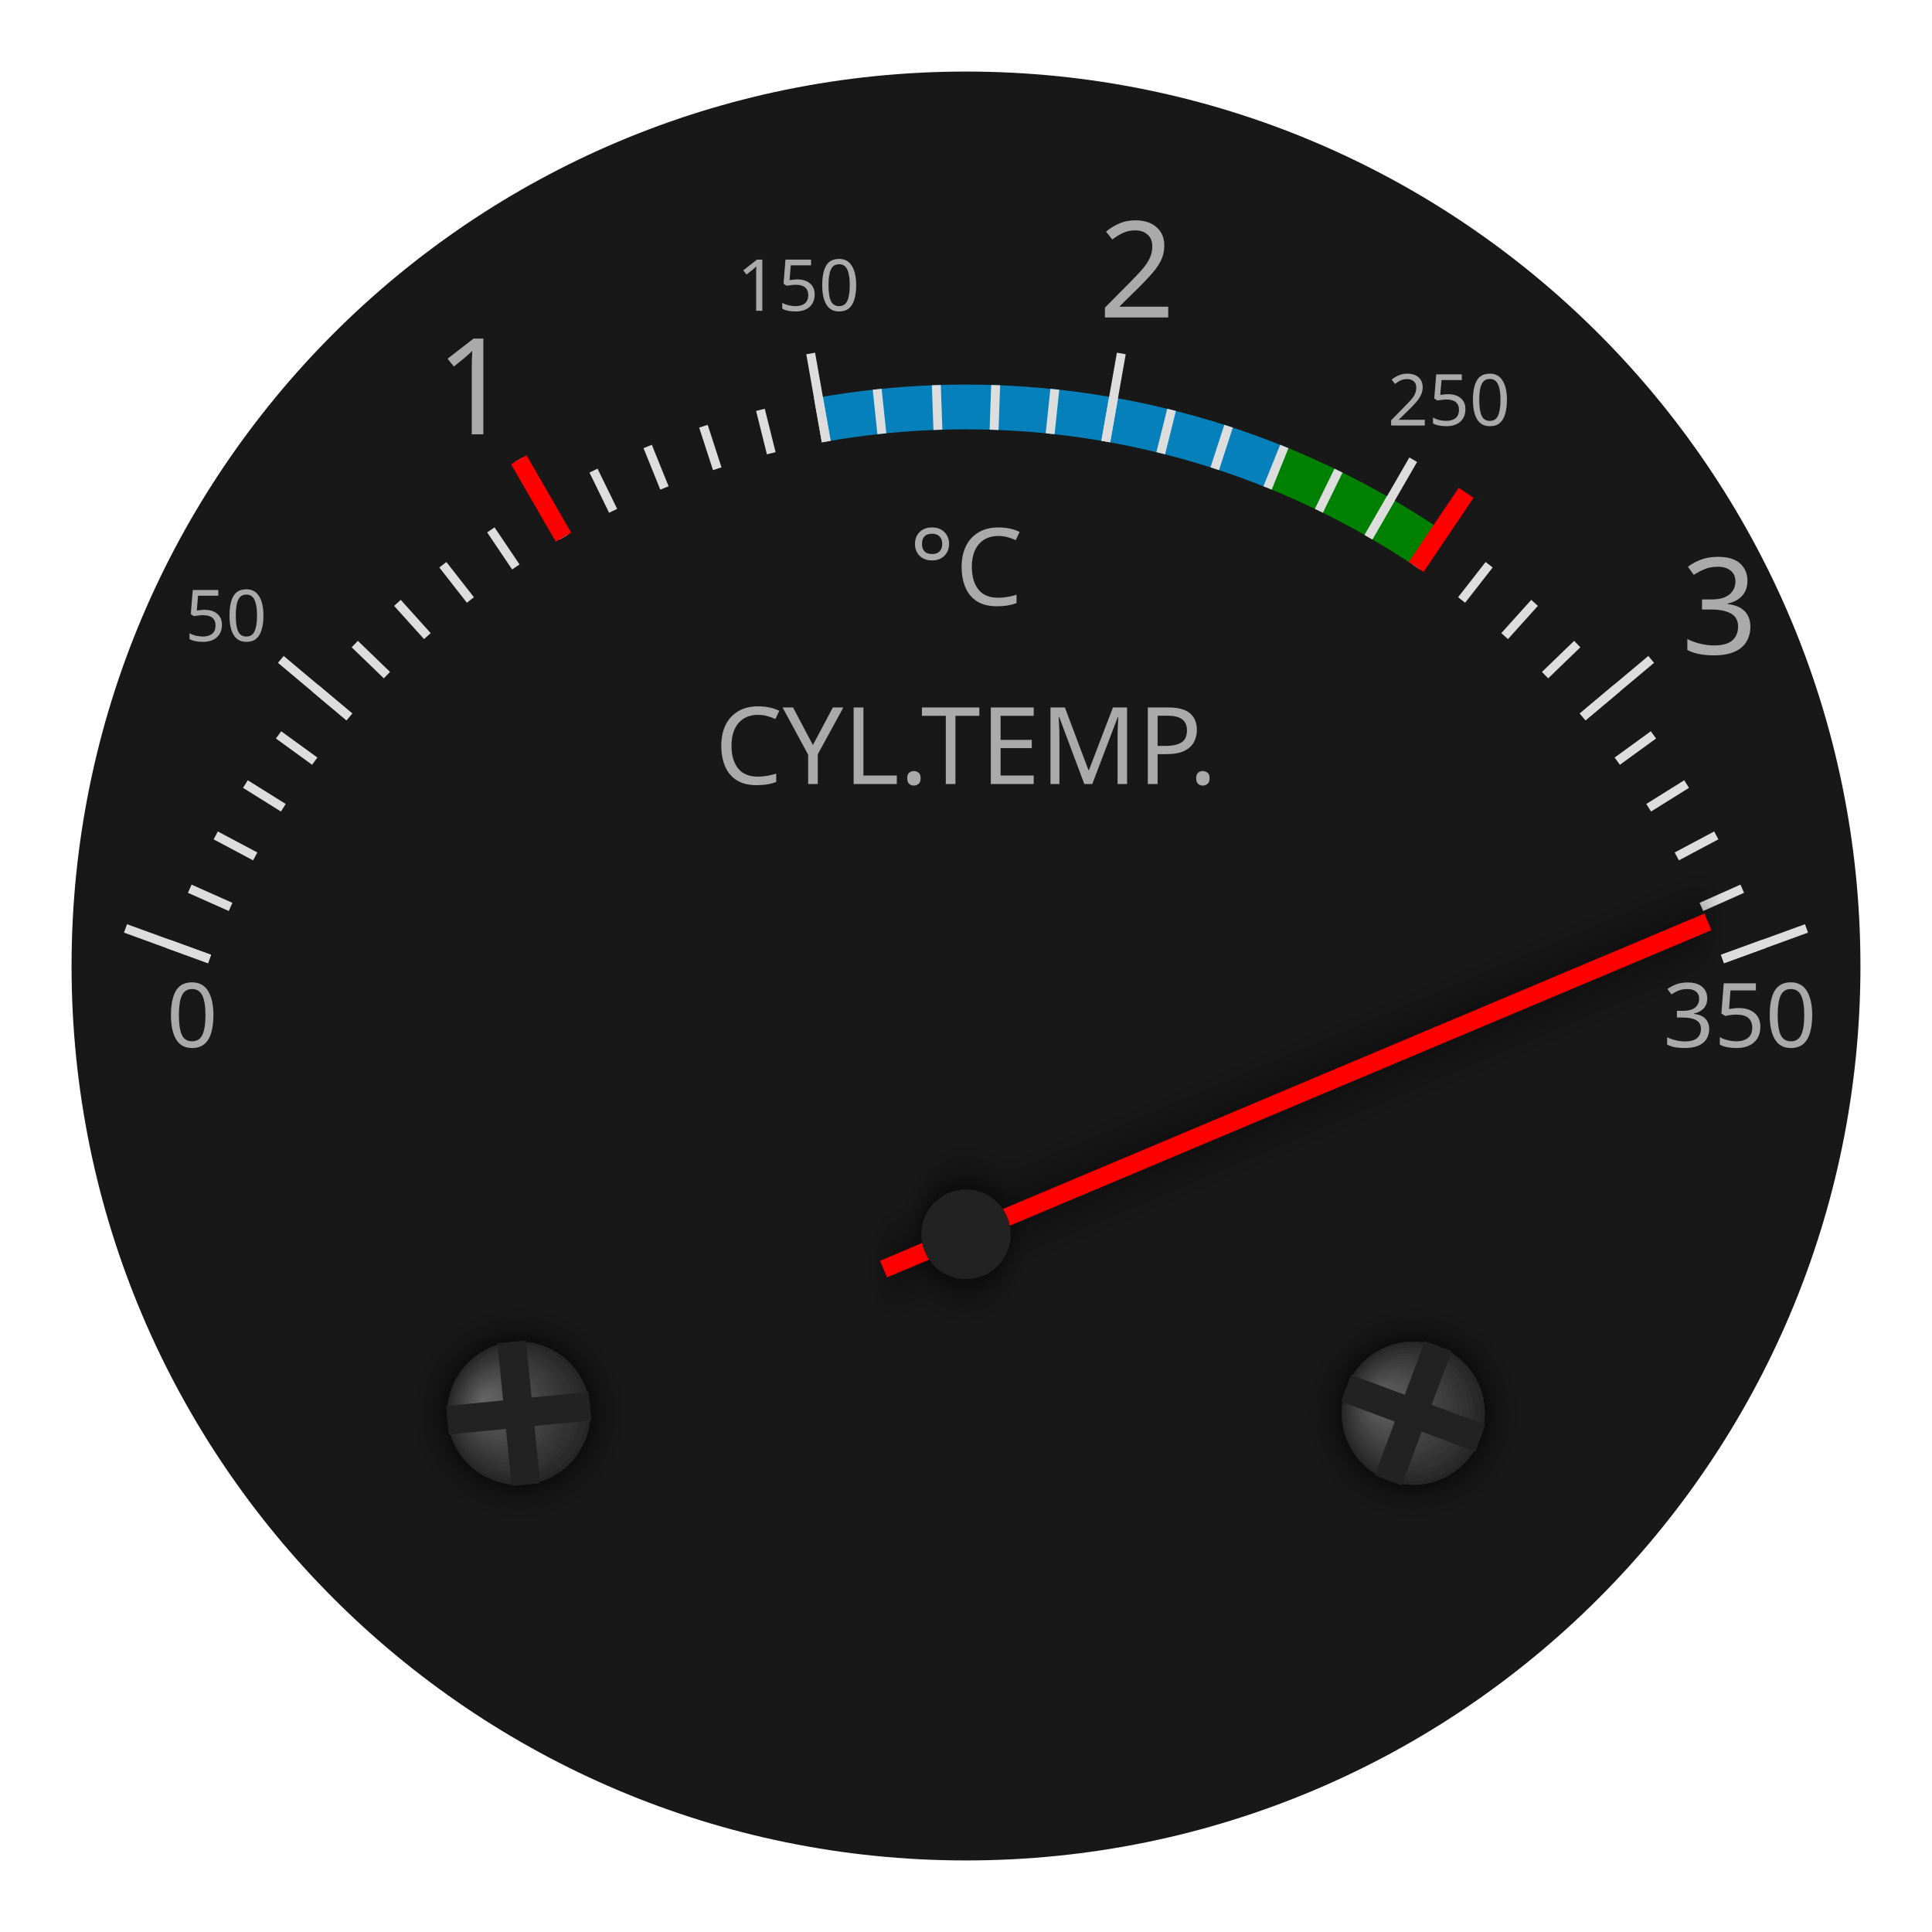
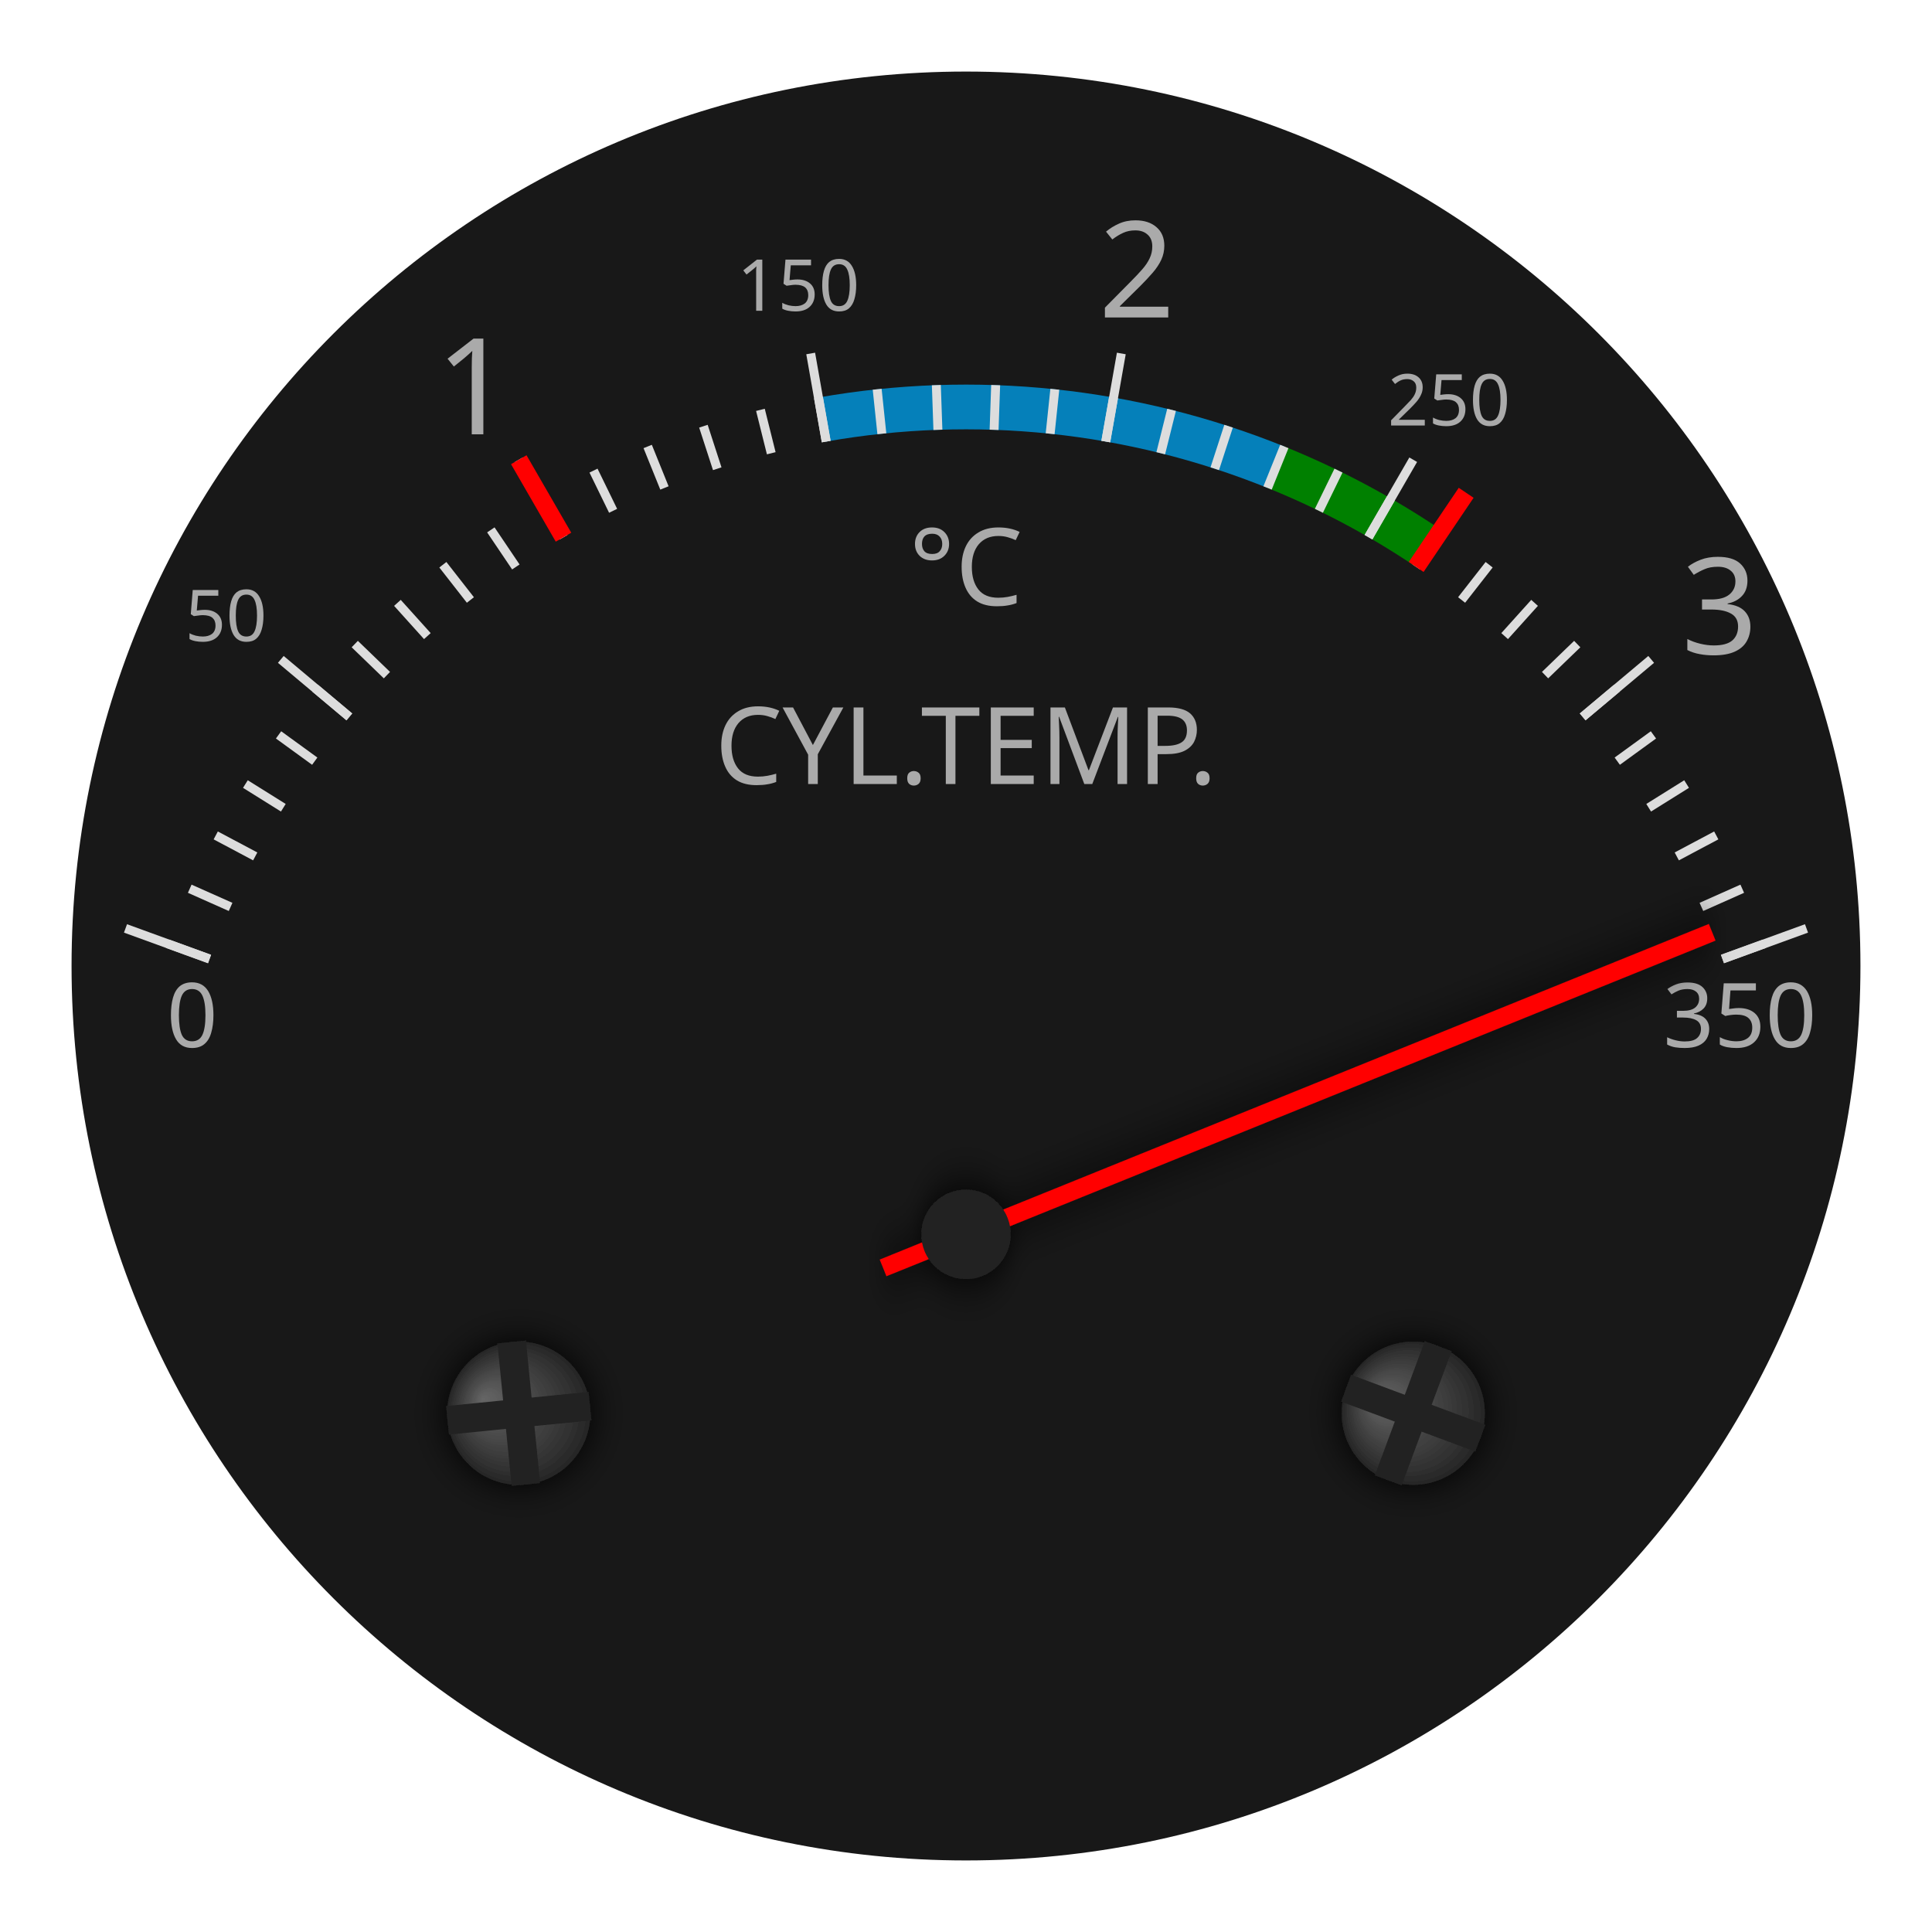
<svg xmlns="http://www.w3.org/2000/svg" width="216" height="216" viewBox="0 0 216 216">
  <defs>
    <style>.will-change-transform { will-change: transform; }
.g3-panel { background-color: black; display: block; margin: 0px auto; stroke: none; fill: none; }
.g3-panel * { vector-effect: non-scaling-stroke; }
.g3-panel text { text-anchor: middle; dominant-baseline: central; font-stretch: condensed; fill: rgb(170, 170, 170); }
.g3-axis-ticks-dot,.g3-axis-ticks-wedge,.g3-axis-sector,.g3-fg-fill { fill: rgb(221, 221, 221); }
.g3-axis-line,.g3-axis-ticks,.g3-fg-stroke { stroke: rgb(221, 221, 221); }
.g3-axis-ticks .g3-axis-ticks-dot,.g3-axis-ticks .g3-axis-ticks-wedge { stroke: none; }
.g3-grid-line line { stroke: rgb(102, 102, 102); }
.g3-grid-hairline { stroke: rgb(51, 51, 51); }
.g3-grid-label text { font-size: 8px; text-anchor: middle; dominant-baseline: central; fill: rgb(153, 153, 153); }
.g3-grid-label rect { stroke: none; fill: black; opacity: 0.5; }
.g3-gauge-face,.g3-bg-fill { fill: rgb(24, 24, 24); }
.g3-bg-stroke { stroke: rgb(24, 24, 24); }
.g3-no-fill { fill: none; }
.g3-no-stroke { stroke: none; }
.g3-highlight-fill { fill: orange; }
.g3-highlight-stroke { stroke: orange; stroke-width: 2; }
.g3-danger-stroke { stroke: red; stroke-width: 2; }
.g3-danger-fill { fill: red; }
.g3-warning-fill { fill: rgb(152, 120, 8); }
.g3-normal-fill { fill: green; }
.g3-cold-fill,.g3-sky-fill { fill: rgb(5, 128, 186); }
.g3-ground-fill { fill: rgb(107, 86, 52); }
.g3-indicate-pointer { fill: rgb(34, 34, 34); -webkit-filter: url("#dropShadow2"); filter: url("#dropShadow2"); }
.g3-pointer-needle { fill: red; }
.g3-pointer-blade { fill: rgb(232, 232, 232); stroke: rgb(232, 232, 232); }
.g3-pointer-luminous { fill: rgb(224, 232, 208); stroke: rgb(208, 216, 192); }
.g3-indicate-sector { fill: green; stroke: none; }
.g3-indicate-sector.g3-indicate-sector-negative { fill: red; }
.g3-gauge-screw { fill: rgb(51, 51, 51); -webkit-filter: url("#dropShadow2"); filter: url("#dropShadow2"); }
.g3-gauge-screw rect { fill: rgb(34, 34, 34); }
.g3-highlight { fill: url("#highlightGradient"); fill-opacity: 0.25; }
svg { font-family: "Gill Sans", "Gill Sans MT", Calibri, sans-serif; background: none; }
.g3-panel { background-color: transparent; fill: none; }</style>
    <radialGradient id="highlightGradient" cx="50%" cy="50%" fx="25%" fy="40%" r="50%">
      <stop stop-color="white" offset="0%">
</stop>
      <stop stop-color="black" offset="100%">
</stop>
    </radialGradient>
    <filter id="dropShadow1" filterUnits="userSpaceOnUse" x="-216" width="432" y="-216" height="432">
      <feDropShadow stdDeviation="1" dx="0" dy="0">
</feDropShadow>
    </filter>
    <filter id="dropShadow2" filterUnits="userSpaceOnUse" x="-216" width="432" y="-216" height="432">
      <feDropShadow stdDeviation="2" dx="0" dy="0">
</feDropShadow>
    </filter>
    <filter id="dropShadow3" filterUnits="userSpaceOnUse" x="-216" width="432" y="-216" height="432">
      <feDropShadow stdDeviation="3" dx="0" dy="0">
</feDropShadow>
    </filter>
    <filter id="gaussianBlur1">
      <feGaussianBlur in="SourceGraphic" stdDeviation="1">
</feGaussianBlur>
    </filter>
    <filter id="gaussianBlur2">
      <feGaussianBlur in="SourceGraphic" stdDeviation="2">
</feGaussianBlur>
    </filter>
    <filter id="gaussianBlur3">
      <feGaussianBlur in="SourceGraphic" stdDeviation="3">
</feGaussianBlur>
    </filter>
  </defs>
  <g class="g3-panel" transform="translate(108, 108) rotate(0) scale(1, 1)">
    <g class="g3-gauge">
      <g>
        <circle r="100" class="g3-gauge-face">
</circle>
        <text x="0" y="-45" dx="0" dy="0" font-size="12" class="g3-gauge-label">°C</text>
        <text x="0" y="-25" dx="0" dy="0" font-size="12" class="g3-gauge-label">CYL.TEMP.</text>
        <g class="g3-gauge-screw" transform="translate(50, 50) rotate(0) scale(1, 1)">
          <circle r="8" class="g3-gauge-screw-head">
</circle>
          <circle r="8" class="g3-highlight">
</circle>
          <rect transform="scale(8) rotate(200.4308)" x="-1" width="2" y="-0.2" height="0.4">
</rect>
          <rect transform="scale(8) rotate(110.4308)" x="-1" width="2" y="-0.2" height="0.4">
</rect>
        </g>
        <g class="g3-gauge-screw" transform="translate(-50, 50) rotate(0) scale(1, 1)">
          <circle r="8" class="g3-gauge-screw-head">
</circle>
          <circle r="8" class="g3-highlight">
</circle>
          <rect transform="scale(8) rotate(264.314)" x="-1" width="2" y="-0.2" height="0.4">
</rect>
          <rect transform="scale(8) rotate(174.314)" x="-1" width="2" y="-0.2" height="0.4">
</rect>
        </g>
        <g transform="translate(0, 30) rotate(0) scale(1, 1)">
          <path d="M-16.497,-93.557A95,95,0,0,1,35.588,-88.082L33.715,-83.447A90,90,0,0,0,-15.628,-88.633Z" class="g3-axis-sector g3-cold-fill">
</path>
          <path d="M35.588,-88.082A95,95,0,0,1,53.123,-78.759L50.327,-74.613A90,90,0,0,0,33.715,-83.447Z" class="g3-axis-sector g3-normal-fill">
</path>
          <g class="g3-axis-ticks g3-axis-ticks-tick">
            <g transform="rotate(-70) translate(0, -95)">
              <path d="M0,0L0,5">
</path>
            </g>
            <g transform="rotate(-66) translate(0, -95)">
              <path d="M0,0L0,5">
</path>
            </g>
            <g transform="rotate(-62) translate(0, -95)">
              <path d="M0,0L0,5">
</path>
            </g>
            <g transform="rotate(-58) translate(0, -95)">
              <path d="M0,0L0,5">
</path>
            </g>
            <g transform="rotate(-54) translate(0, -95)">
              <path d="M0,0L0,5">
</path>
            </g>
            <g transform="rotate(-50) translate(0, -95)">
              <path d="M0,0L0,5">
</path>
            </g>
            <g transform="rotate(-46) translate(0, -95)">
              <path d="M0,0L0,5">
</path>
            </g>
            <g transform="rotate(-42) translate(0, -95)">
              <path d="M0,0L0,5">
</path>
            </g>
            <g transform="rotate(-38) translate(0, -95)">
              <path d="M0,0L0,5">
</path>
            </g>
            <g transform="rotate(-34) translate(0, -95)">
              <path d="M0,0L0,5">
</path>
            </g>
            <g transform="rotate(-30) translate(0, -95)">
              <path d="M0,0L0,5">
</path>
            </g>
            <g transform="rotate(-26) translate(0, -95)">
              <path d="M0,0L0,5">
</path>
            </g>
            <g transform="rotate(-22) translate(0, -95)">
              <path d="M0,0L0,5">
</path>
            </g>
            <g transform="rotate(-18) translate(0, -95)">
              <path d="M0,0L0,5">
</path>
            </g>
            <g transform="rotate(-14) translate(0, -95)">
              <path d="M0,0L0,5">
</path>
            </g>
            <g transform="rotate(-10) translate(0, -95)">
              <path d="M0,0L0,5">
</path>
            </g>
            <g transform="rotate(-6) translate(0, -95)">
              <path d="M0,0L0,5">
</path>
            </g>
            <g transform="rotate(-2) translate(0, -95)">
              <path d="M0,0L0,5">
</path>
            </g>
            <g transform="rotate(2) translate(0, -95)">
              <path d="M0,0L0,5">
</path>
            </g>
            <g transform="rotate(6) translate(0, -95)">
              <path d="M0,0L0,5">
</path>
            </g>
            <g transform="rotate(10) translate(0, -95)">
              <path d="M0,0L0,5">
</path>
            </g>
            <g transform="rotate(14) translate(0, -95)">
              <path d="M0,0L0,5">
</path>
            </g>
            <g transform="rotate(18) translate(0, -95)">
              <path d="M0,0L0,5">
</path>
            </g>
            <g transform="rotate(22) translate(0, -95)">
              <path d="M0,0L0,5">
</path>
            </g>
            <g transform="rotate(26) translate(0, -95)">
              <path d="M0,0L0,5">
</path>
            </g>
            <g transform="rotate(30) translate(0, -95)">
              <path d="M0,0L0,5">
</path>
            </g>
            <g transform="rotate(34) translate(0, -95)">
              <path d="M0,0L0,5">
</path>
            </g>
            <g transform="rotate(38) translate(0, -95)">
              <path d="M0,0L0,5">
</path>
            </g>
            <g transform="rotate(42) translate(0, -95)">
              <path d="M0,0L0,5">
</path>
            </g>
            <g transform="rotate(46) translate(0, -95)">
              <path d="M0,0L0,5">
</path>
            </g>
            <g transform="rotate(50) translate(0, -95)">
              <path d="M0,0L0,5">
</path>
            </g>
            <g transform="rotate(54) translate(0, -95)">
              <path d="M0,0L0,5">
</path>
            </g>
            <g transform="rotate(58) translate(0, -95)">
              <path d="M0,0L0,5">
</path>
            </g>
            <g transform="rotate(62) translate(0, -95)">
              <path d="M0,0L0,5">
</path>
            </g>
            <g transform="rotate(66) translate(0, -95)">
              <path d="M0,0L0,5">
</path>
            </g>
            <g transform="rotate(70) translate(0, -95)">
              <path d="M0,0L0,5">
</path>
            </g>
          </g>
          <g class="g3-axis-ticks g3-axis-ticks-tick">
            <g transform="rotate(-70) translate(0, -100)">
              <path d="M0,0L0,10">
</path>
            </g>
            <g transform="rotate(-50) translate(0, -100)">
              <path d="M0,0L0,10">
</path>
            </g>
            <g transform="rotate(-30) translate(0, -100)">
              <path d="M0,0L0,10">
</path>
            </g>
            <g transform="rotate(-10) translate(0, -100)">
              <path d="M0,0L0,10">
</path>
            </g>
            <g transform="rotate(10) translate(0, -100)">
              <path d="M0,0L0,10">
</path>
            </g>
            <g transform="rotate(30) translate(0, -100)">
              <path d="M0,0L0,10">
</path>
            </g>
            <g transform="rotate(50) translate(0, -100)">
              <path d="M0,0L0,10">
</path>
            </g>
            <g transform="rotate(70) translate(0, -100)">
              <path d="M0,0L0,10">
</path>
            </g>
          </g>
          <g class="g3-axis-ticks g3-danger-stroke g3-axis-ticks-tick">
            <g transform="rotate(-30) translate(0, -100)">
              <path d="M0,0L0,10">
</path>
            </g>
            <g transform="rotate(34) translate(0, -100)">
              <path d="M0,0L0,10">
</path>
            </g>
          </g>
          <g class="g3-axis-labels">
            <g>
              <text font-size="15" transform="rotate(-30) translate(0, -110) rotate(30)">1</text>
            </g>
            <g>
              <text font-size="15" transform="rotate(10) translate(0, -110) rotate(-10)">2</text>
            </g>
            <g>
              <text font-size="15" transform="rotate(50) translate(0, -110) rotate(-50)">3</text>
            </g>
          </g>
          <g class="g3-axis-labels">
            <g>
              <text font-size="8" transform="rotate(-50) translate(0, -108) rotate(50)">50</text>
            </g>
            <g>
              <text font-size="8" transform="rotate(-10) translate(0, -108) rotate(10)">150</text>
            </g>
            <g>
              <text font-size="8" transform="rotate(30) translate(0, -108) rotate(-30)">250</text>
            </g>
          </g>
          <g class="g3-axis-labels">
            <g>
              <text font-size="10" transform="rotate(74) translate(0, -90) rotate(-74)">350</text>
            </g>
            <g>
              <text font-size="10" transform="rotate(-74) translate(0, -90) rotate(74)">0</text>
            </g>
          </g>
-           <g class="g3-indicate-pointer" transform="rotate(67.16196)">
+           <g class="g3-indicate-pointer" transform="rotate(67.96315)">
            <g transform="translate(0, 0) rotate(0) scale(1, 1)">
              <rect x="-1" y="-90" width="2" height="100" class="g3-pointer-needle">
</rect>
              <circle r="5" class="g3-pointer-hub">
</circle>
            </g>
          </g>
        </g>
      </g>
    </g>
  </g>
</svg>
